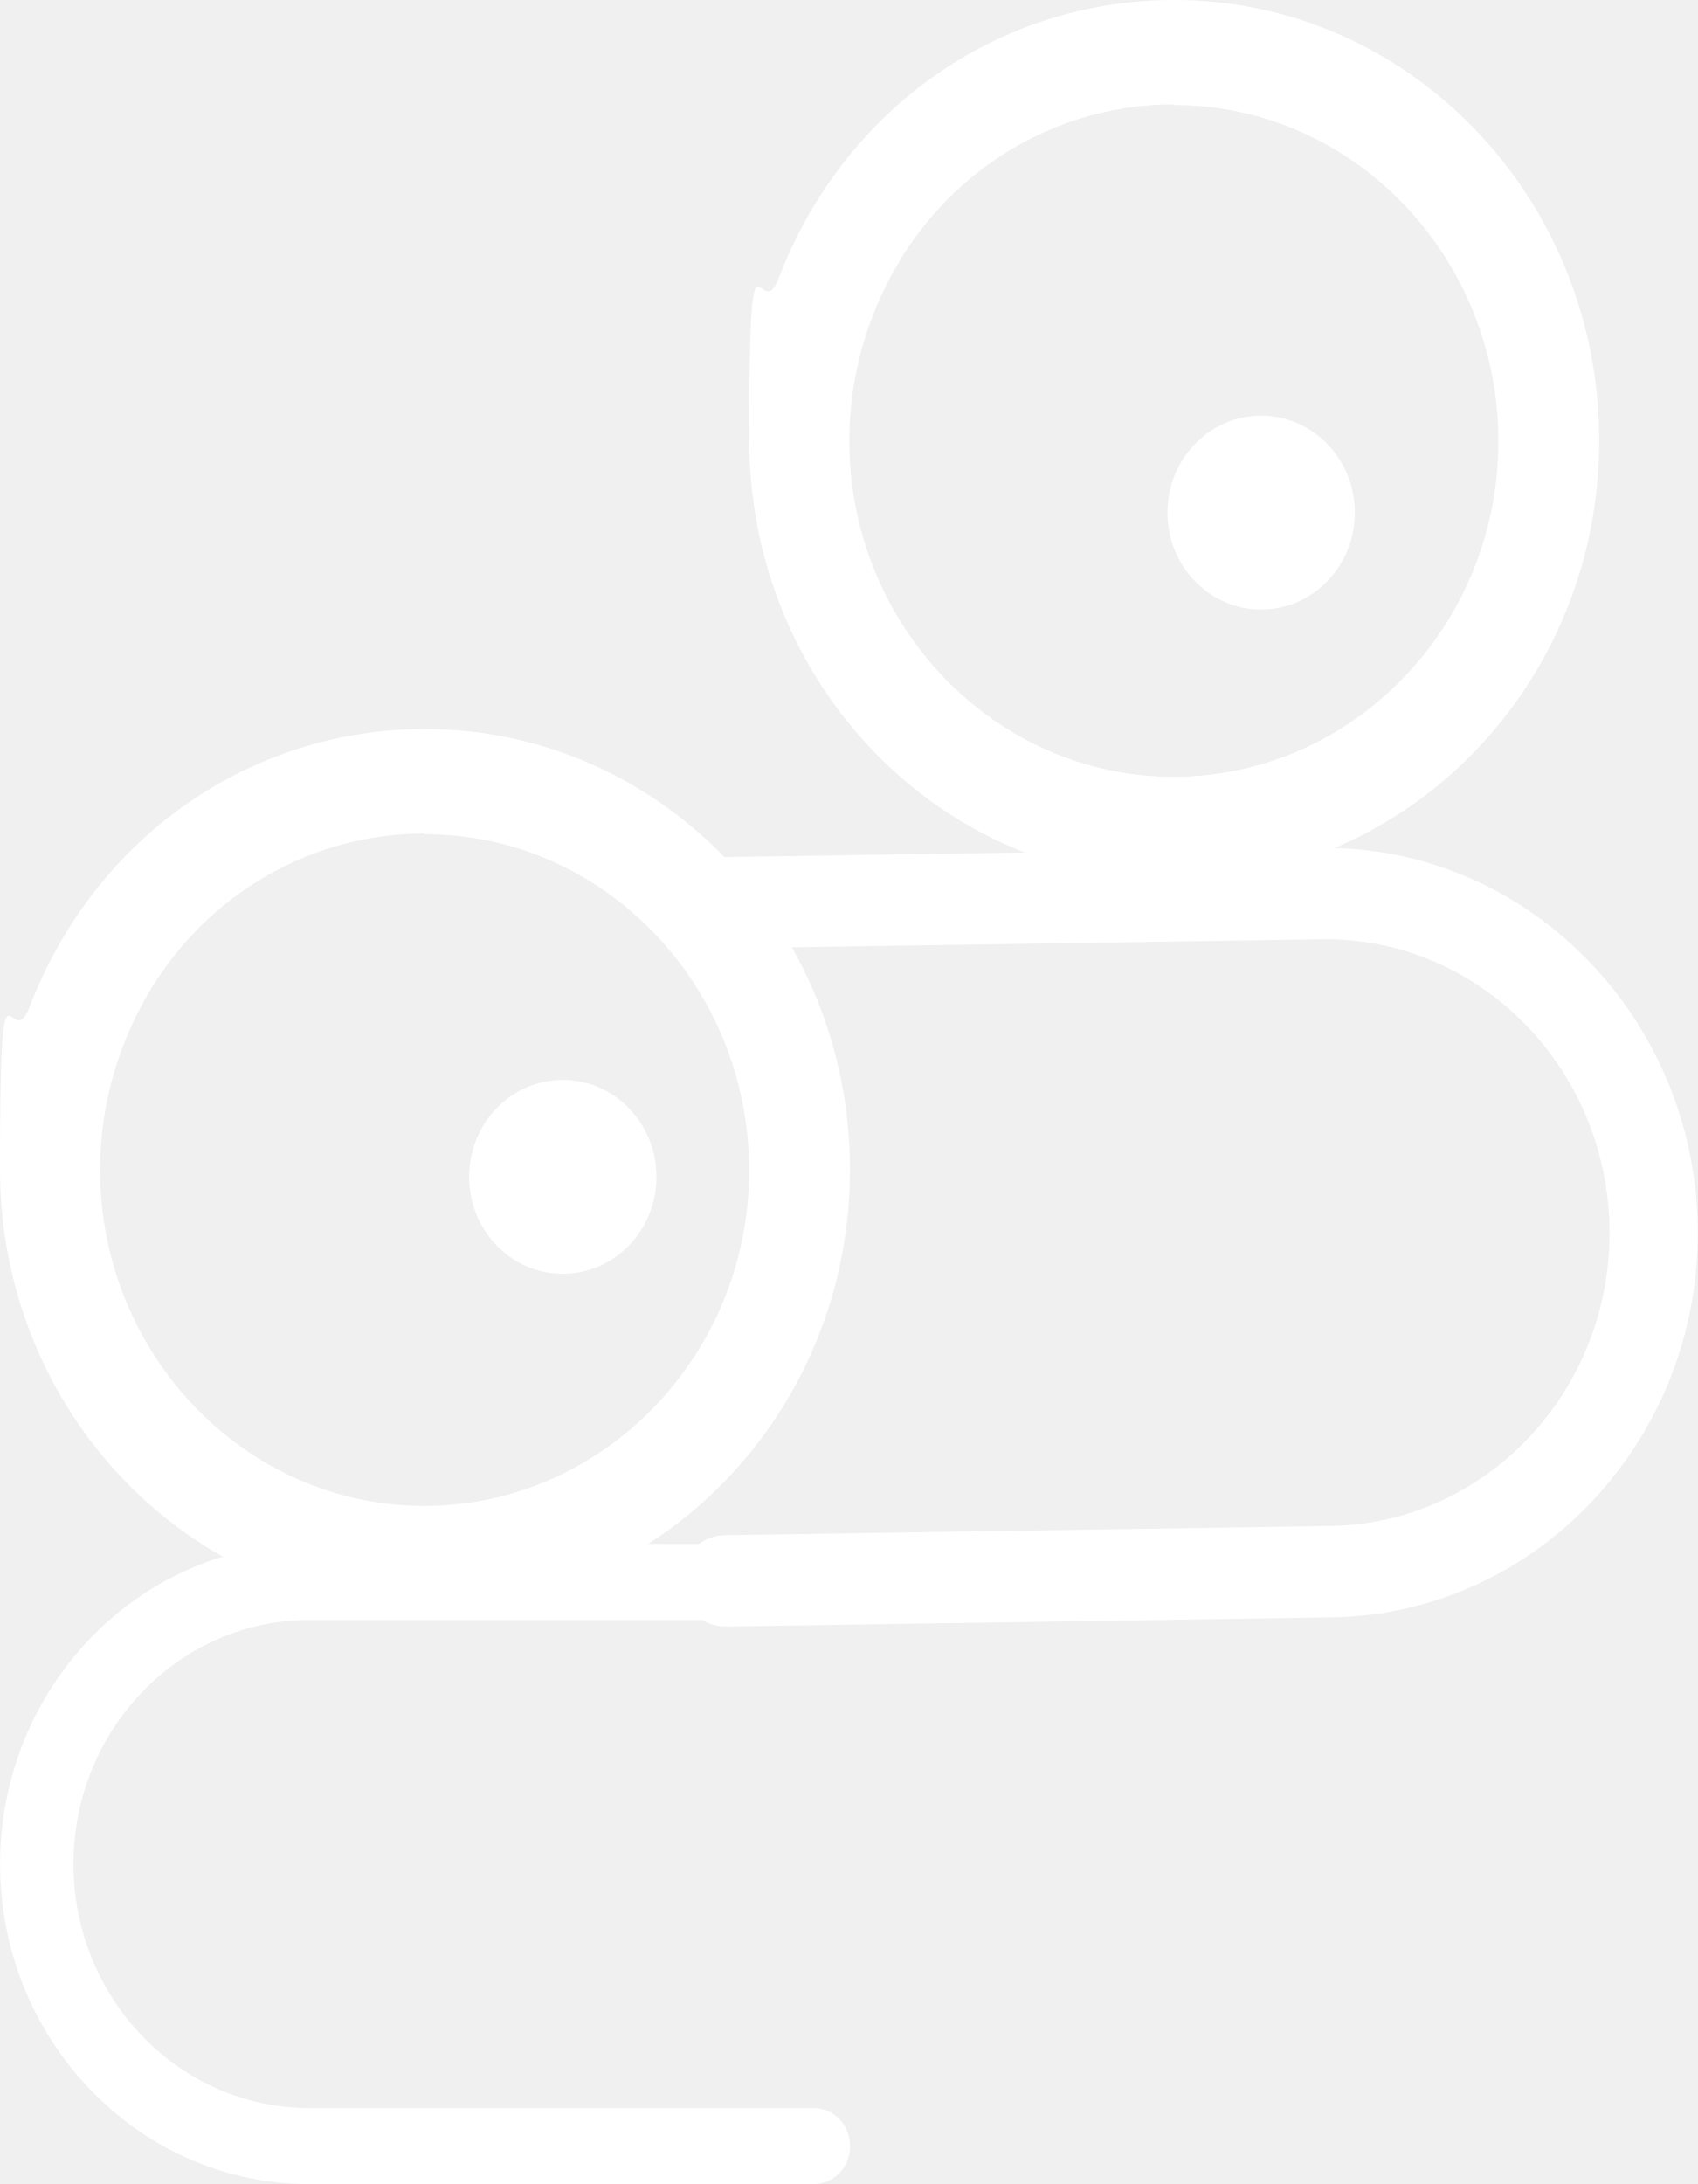
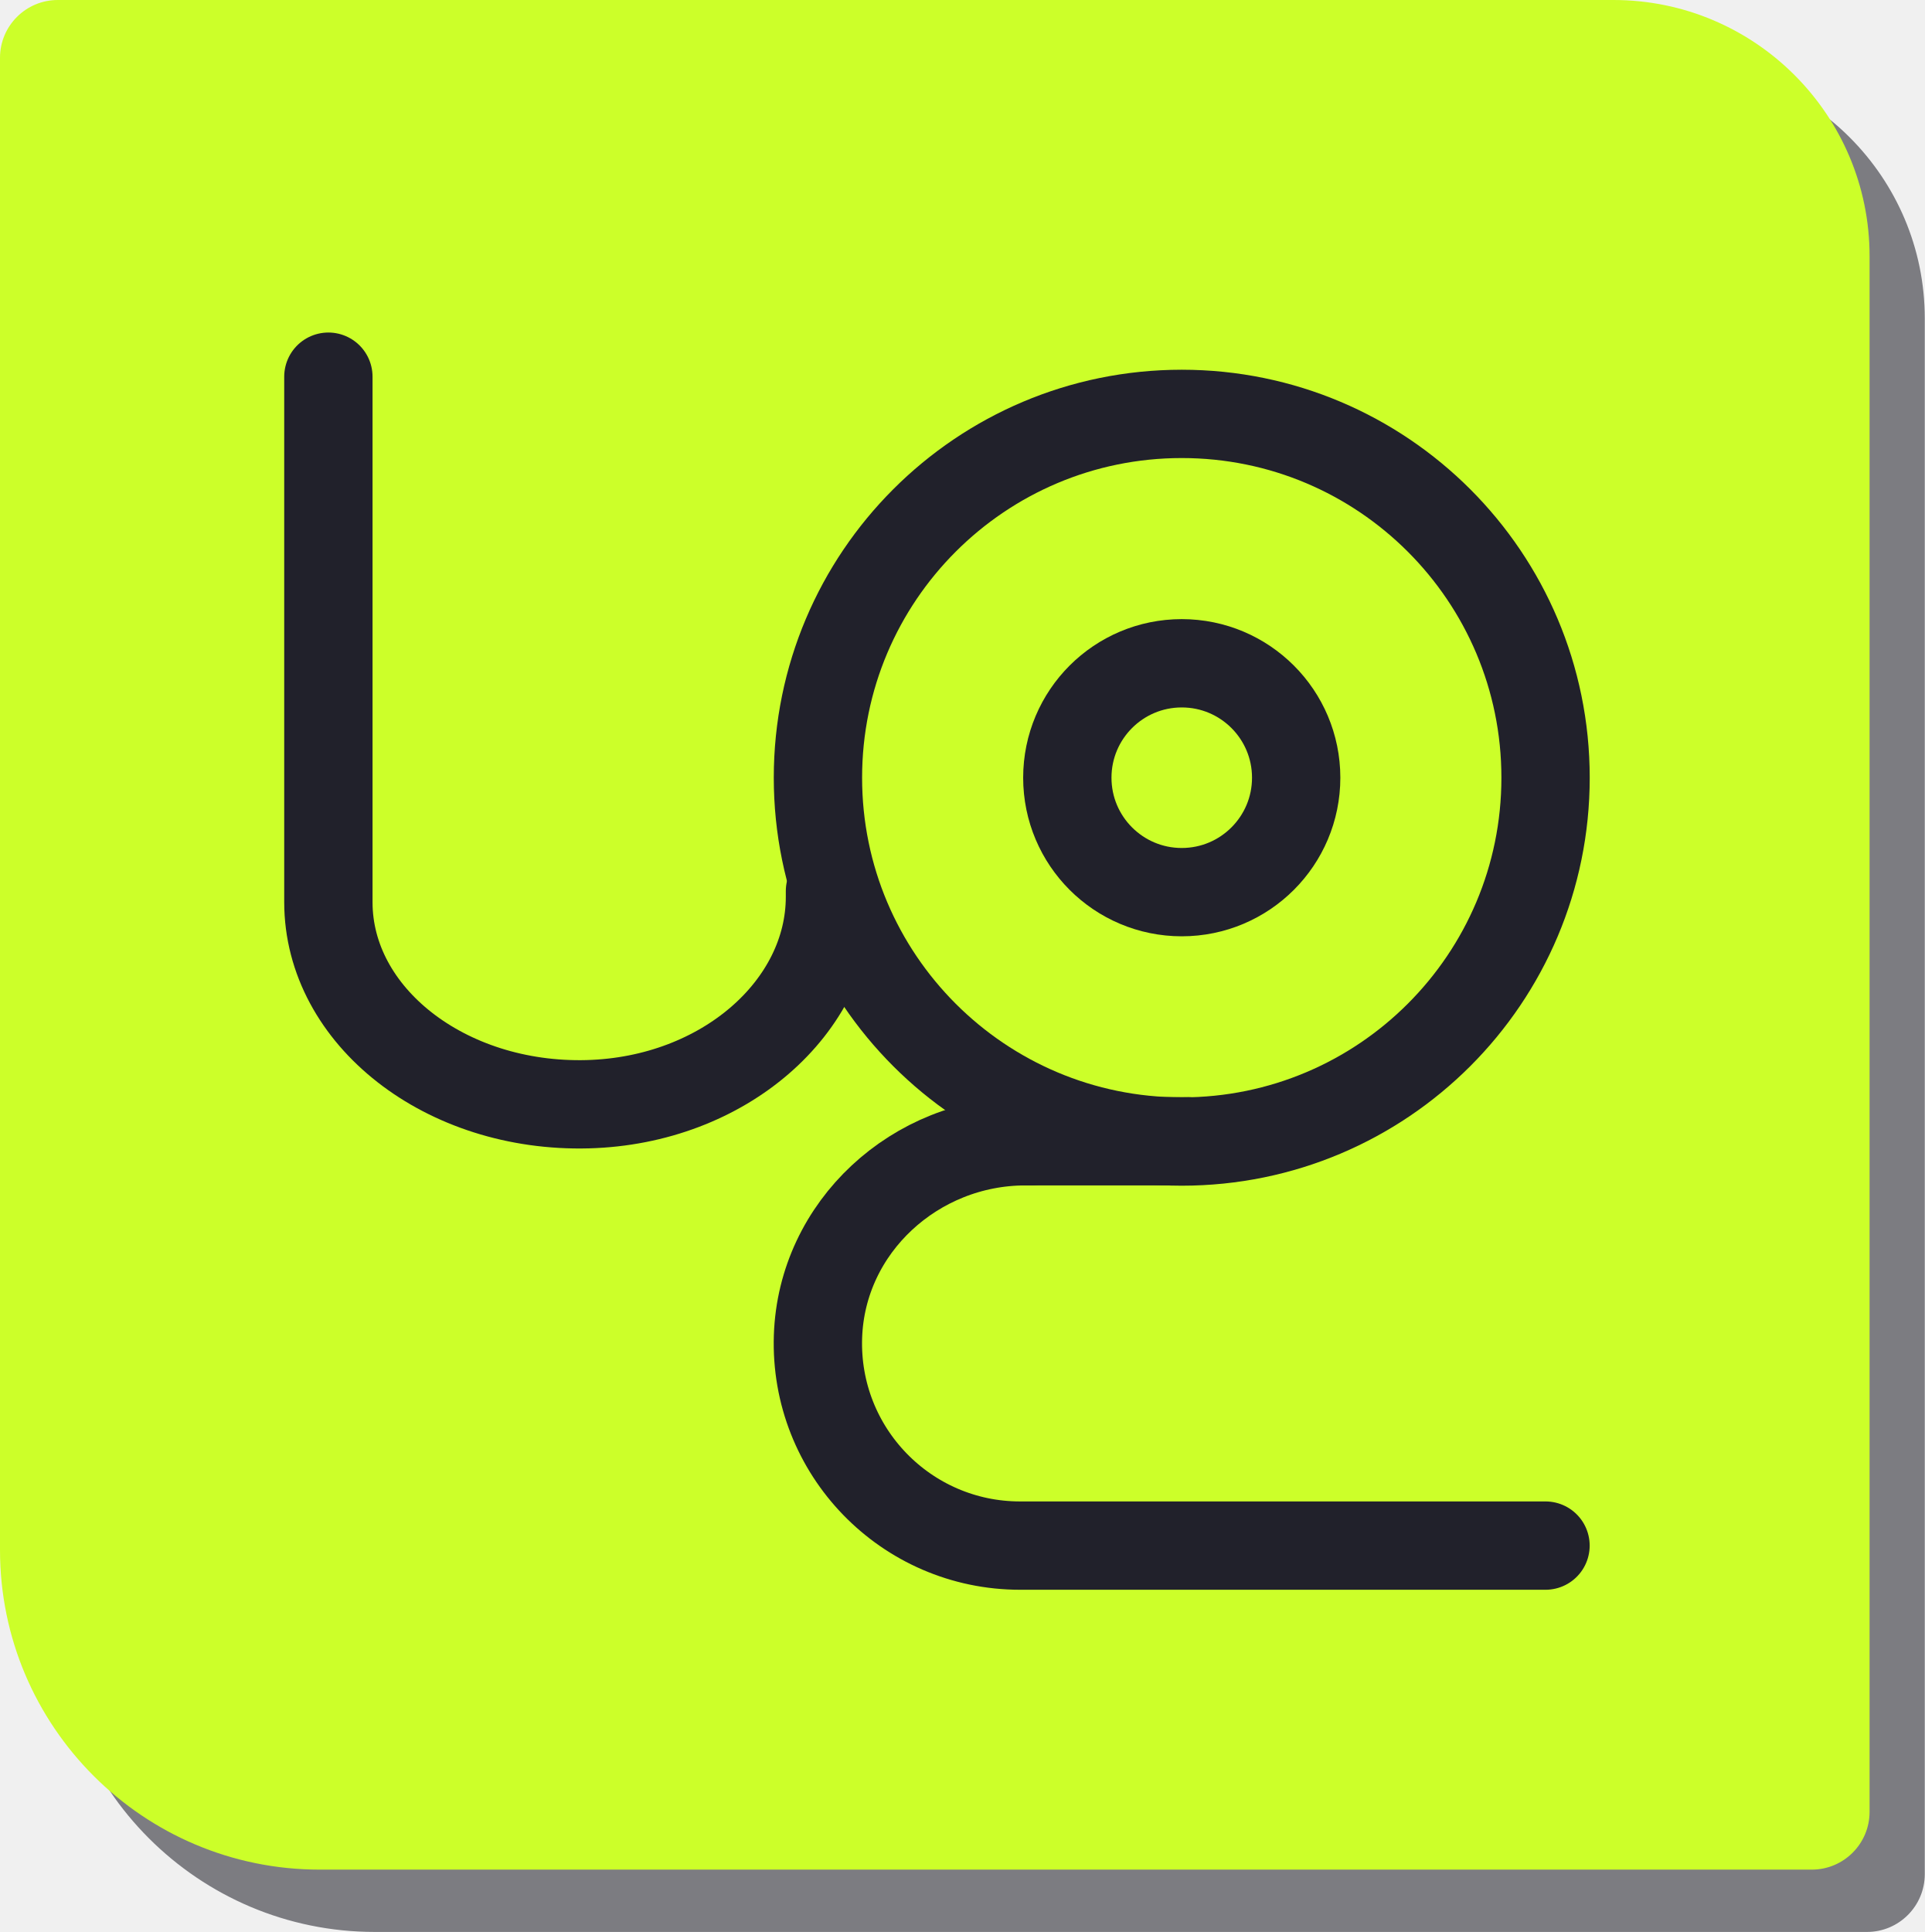
- <svg xmlns="http://www.w3.org/2000/svg" id="Layer_2" width="188.12" height="241.96" viewBox="0 0 188.12 241.96">
+ <svg xmlns="http://www.w3.org/2000/svg" id="Layer_2" width="348.71" height="350" viewBox="0 0 348.71 350">
  <defs>
-     <style>.cls-1{fill:#fff;stroke-width:0px;}</style>
+     <style>.cls-1{stroke-linecap:round;}.cls-1,.cls-2{fill:none;stroke:#21212b;stroke-miterlimit:10;stroke-width:16px;}.cls-3{fill:#ccff29;}.cls-3,.cls-4{stroke-width:0px;}.cls-4{fill:#21212b;opacity:.56;}</style>
  </defs>
  <g id="Layer_2-2">
-     <g id="Layer_2-2">
-       <g id="Capa_1">
-         <path class="cls-1" d="M94.19,175.26c0,2.34-1.8,4.21-4.06,4.21h-55.86c-14.4,0-26.13,12.14-26.13,27.04s11.73,27.04,26.13,27.04h55.86c2.26,0,4.06,1.86,4.06,4.21s-1.8,4.21-4.06,4.21h-55.86c-18.87,0-34.26-15.92-34.26-35.46s15.39-35.46,34.26-35.46h55.86c2.26,0,4.06,1.86,4.06,4.21Z" />
-         <path class="cls-1" d="M75.48,175.21c-.04-2.82,2.09-5.09,4.81-5.13l67.14-1.02c17.31-.26,31.19-15.07,30.91-32.98-.27-17.91-14.6-32.29-31.9-32.02l-67.14,1.02c-2.72.04-4.92-2.16-4.96-4.98s2.09-5.09,4.81-5.13l67.14-1.02c22.68-.35,41.47,18.51,41.83,41.99s-17.85,42.9-40.53,43.24l-67.14,1.02c-2.72.04-4.92-2.16-4.96-4.98Z" />
-         <path class="cls-1" d="M47.09,178.33c-26.02,0-47.09-21.89-47.09-48.82s1.12-12.23,3.27-17.93c7.18-18.75,24.35-30.81,43.82-30.81,26.02,0,47.09,21.89,47.09,48.82s-21.15,48.74-47.17,48.74h.08ZM47.09,92.34c-14.85,0-28.02,9.25-33.45,23.54-1.68,4.38-2.55,9-2.55,13.71,0,20.49,16.12,37.25,35.92,37.25s36-16.69,36-37.17-16.12-37.25-35.92-37.25v-.08Z" />
-         <ellipse class="cls-1" cx="62.36" cy="130.38" rx="10.38" ry="10.74" />
-         <path class="cls-1" d="M130.11,97.56c-26.02,0-47.09-21.89-47.09-48.82s1.12-12.23,3.27-17.93C93.47,12.06,110.63,0,130.11,0c26.02,0,47.09,21.89,47.09,48.82s-21.15,48.74-47.17,48.74h.08ZM130.11,11.56c-14.85,0-28.02,9.25-33.45,23.54-1.68,4.38-2.55,9-2.55,13.71,0,20.49,16.12,37.25,35.92,37.25s36-16.69,36-37.17-16.12-37.25-35.92-37.25v-.08Z" />
-         <ellipse class="cls-1" cx="139.74" cy="56.79" rx="10.38" ry="10.74" />
-       </g>
-     </g>
+     <path class="cls-4" d="M20.47,11.29h281.82c25.62,0,46.41,20.8,46.41,46.41v281.82c0,5.78-4.69,10.47-10.47,10.47H67.91c-31.96,0-57.91-25.95-57.91-57.91V21.76c0-5.78,4.69-10.47,10.47-10.47Z" />
+     <path class="cls-3" d="M10.47,0h281.82c25.62,0,46.41,20.8,46.41,46.41v281.82c0,5.78-4.69,10.47-10.47,10.47H57.91c-31.96,0-57.91-25.95-57.91-57.91V10.47C0,4.69,4.69,0,10.47,0Z" />
+     <path class="cls-1" d="M150.36,161.44v1.03c0,19.91-19.2,36.9-43.88,37.57-25.8.69-46.99-15.96-46.99-36.61v-95.19" />
+     <circle class="cls-1" cx="214.09" cy="140.89" r="65.91" />
+     <path class="cls-1" d="M186.79,206.75h-1.03c-19.91,0-36.9,15.48-37.57,35.37-.69,20.8,15.96,37.88,36.61,37.88h95.19" />
+     <line class="cls-1" x1="184.81" y1="206.75" x2="215.13" y2="206.75" />
+     <circle class="cls-2" cx="214.09" cy="140.89" r="20.73" />
  </g>
</svg>
